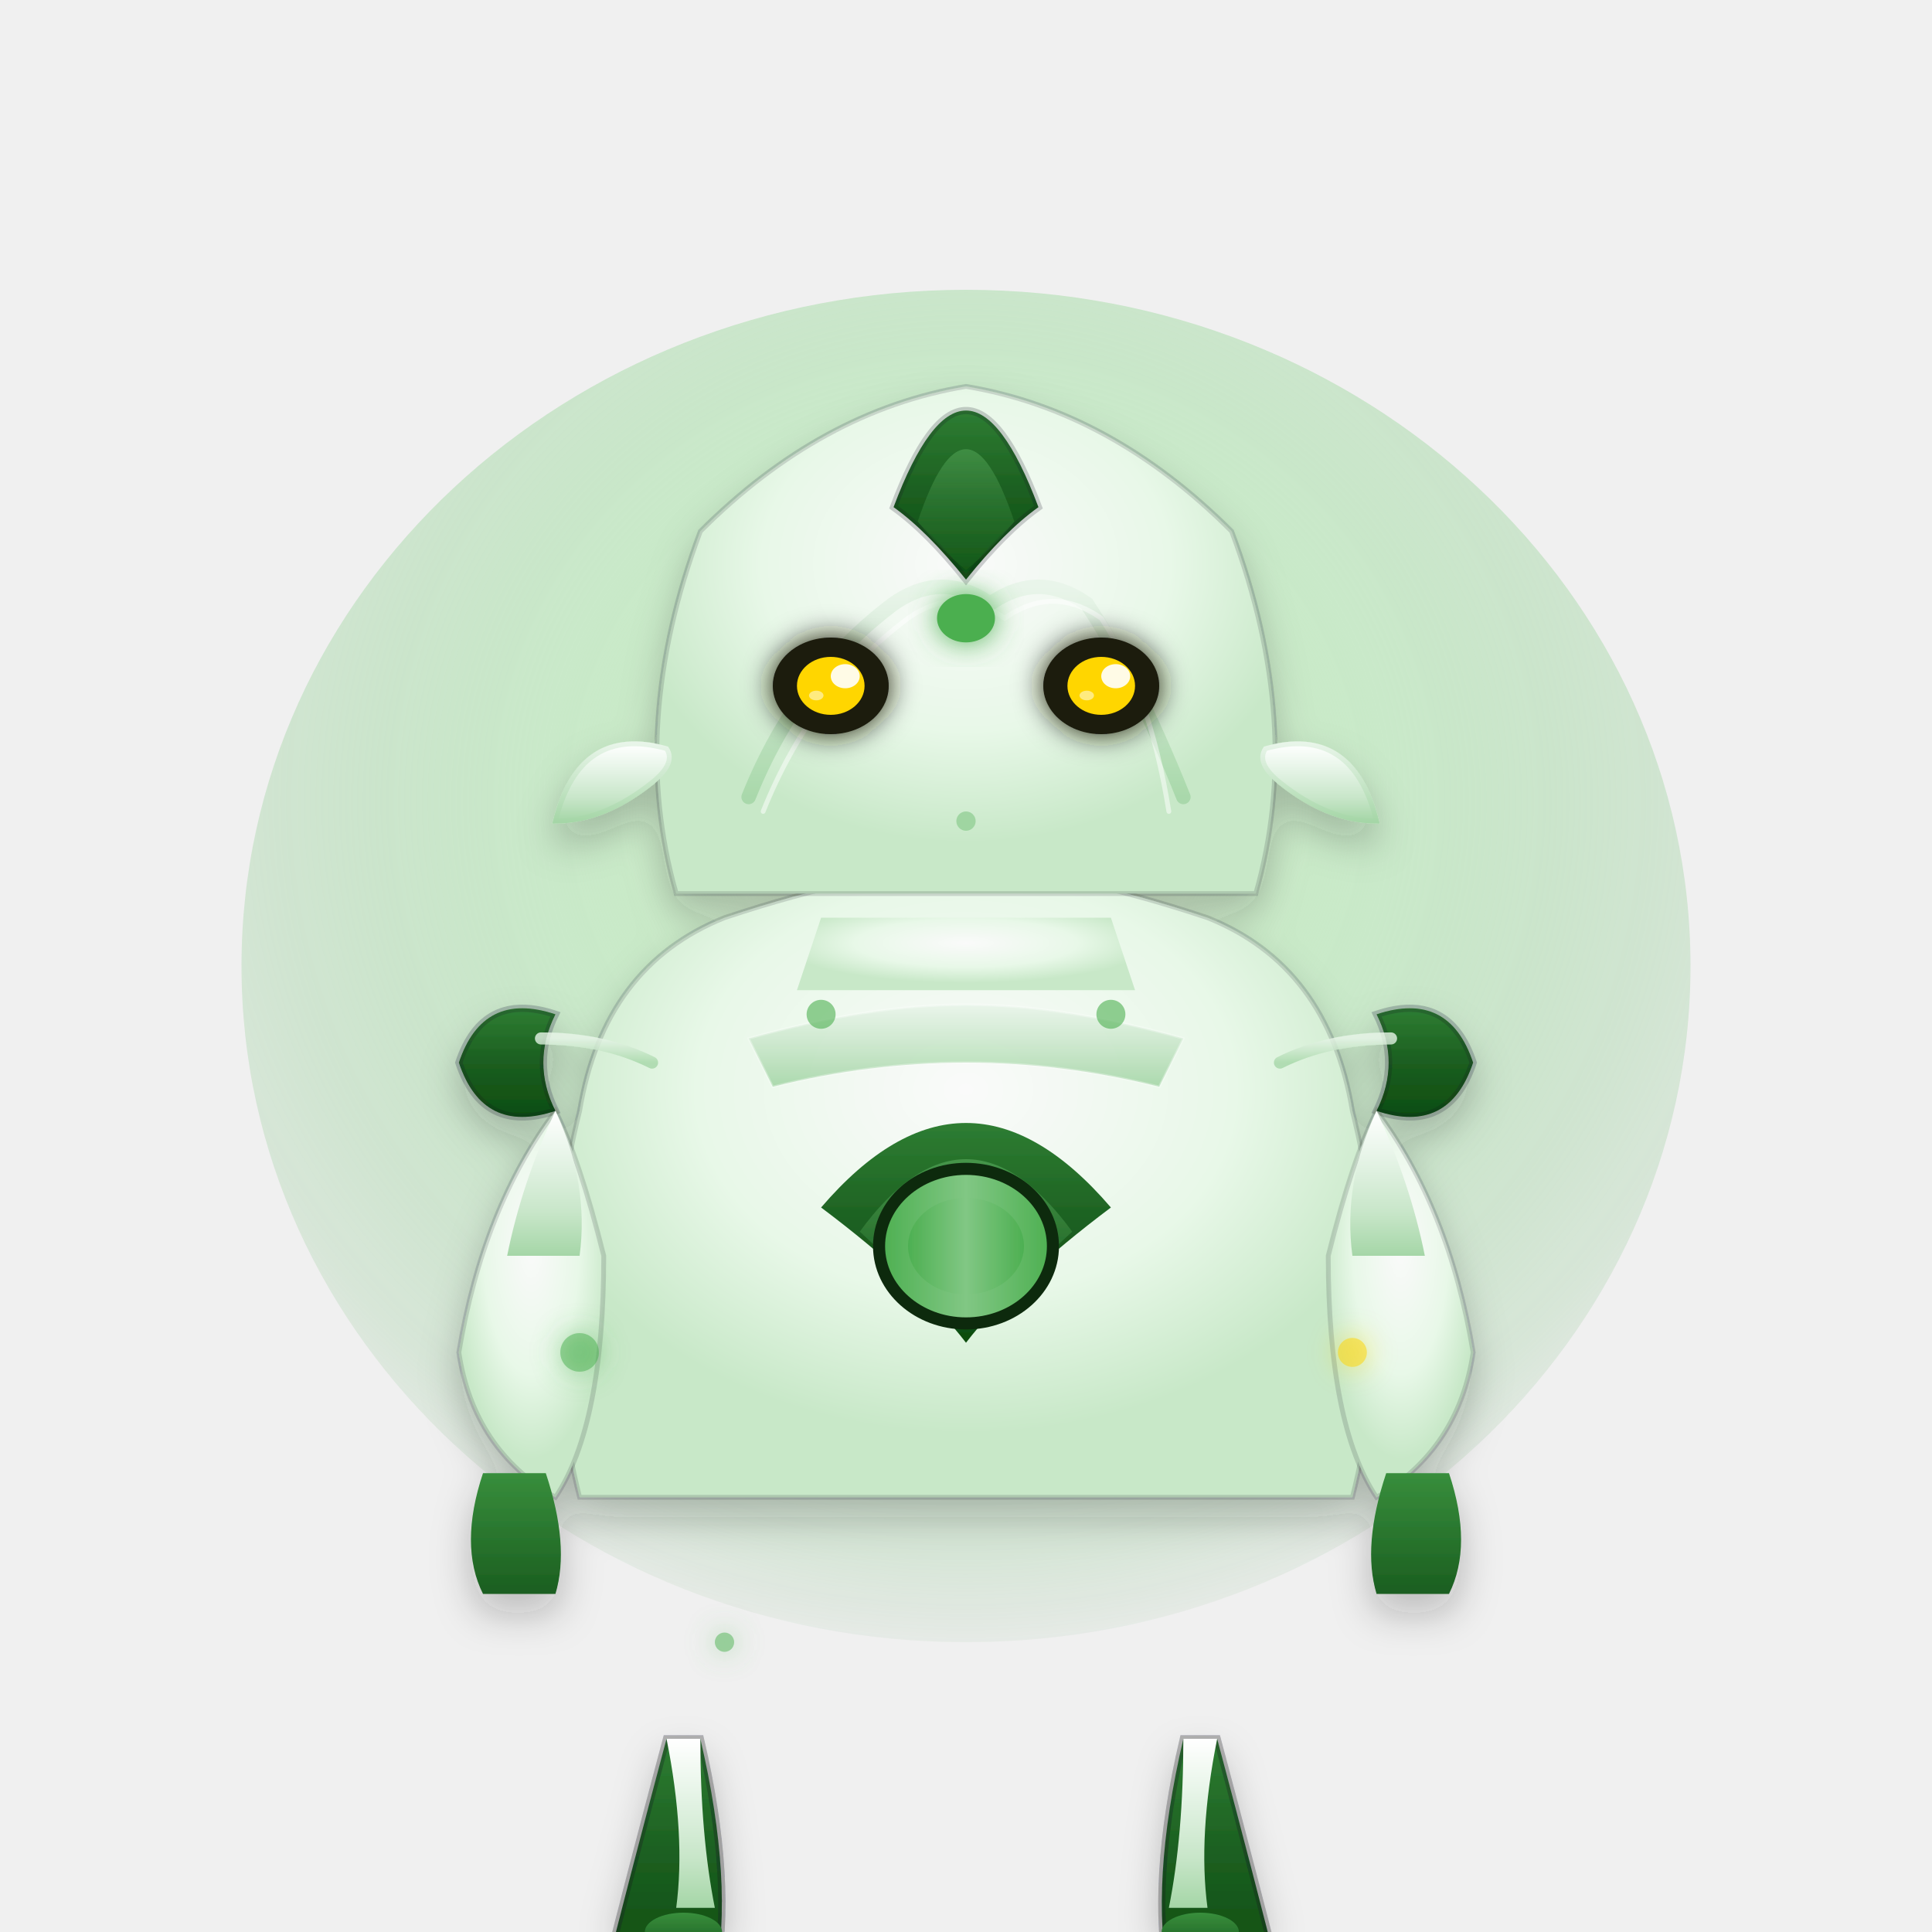
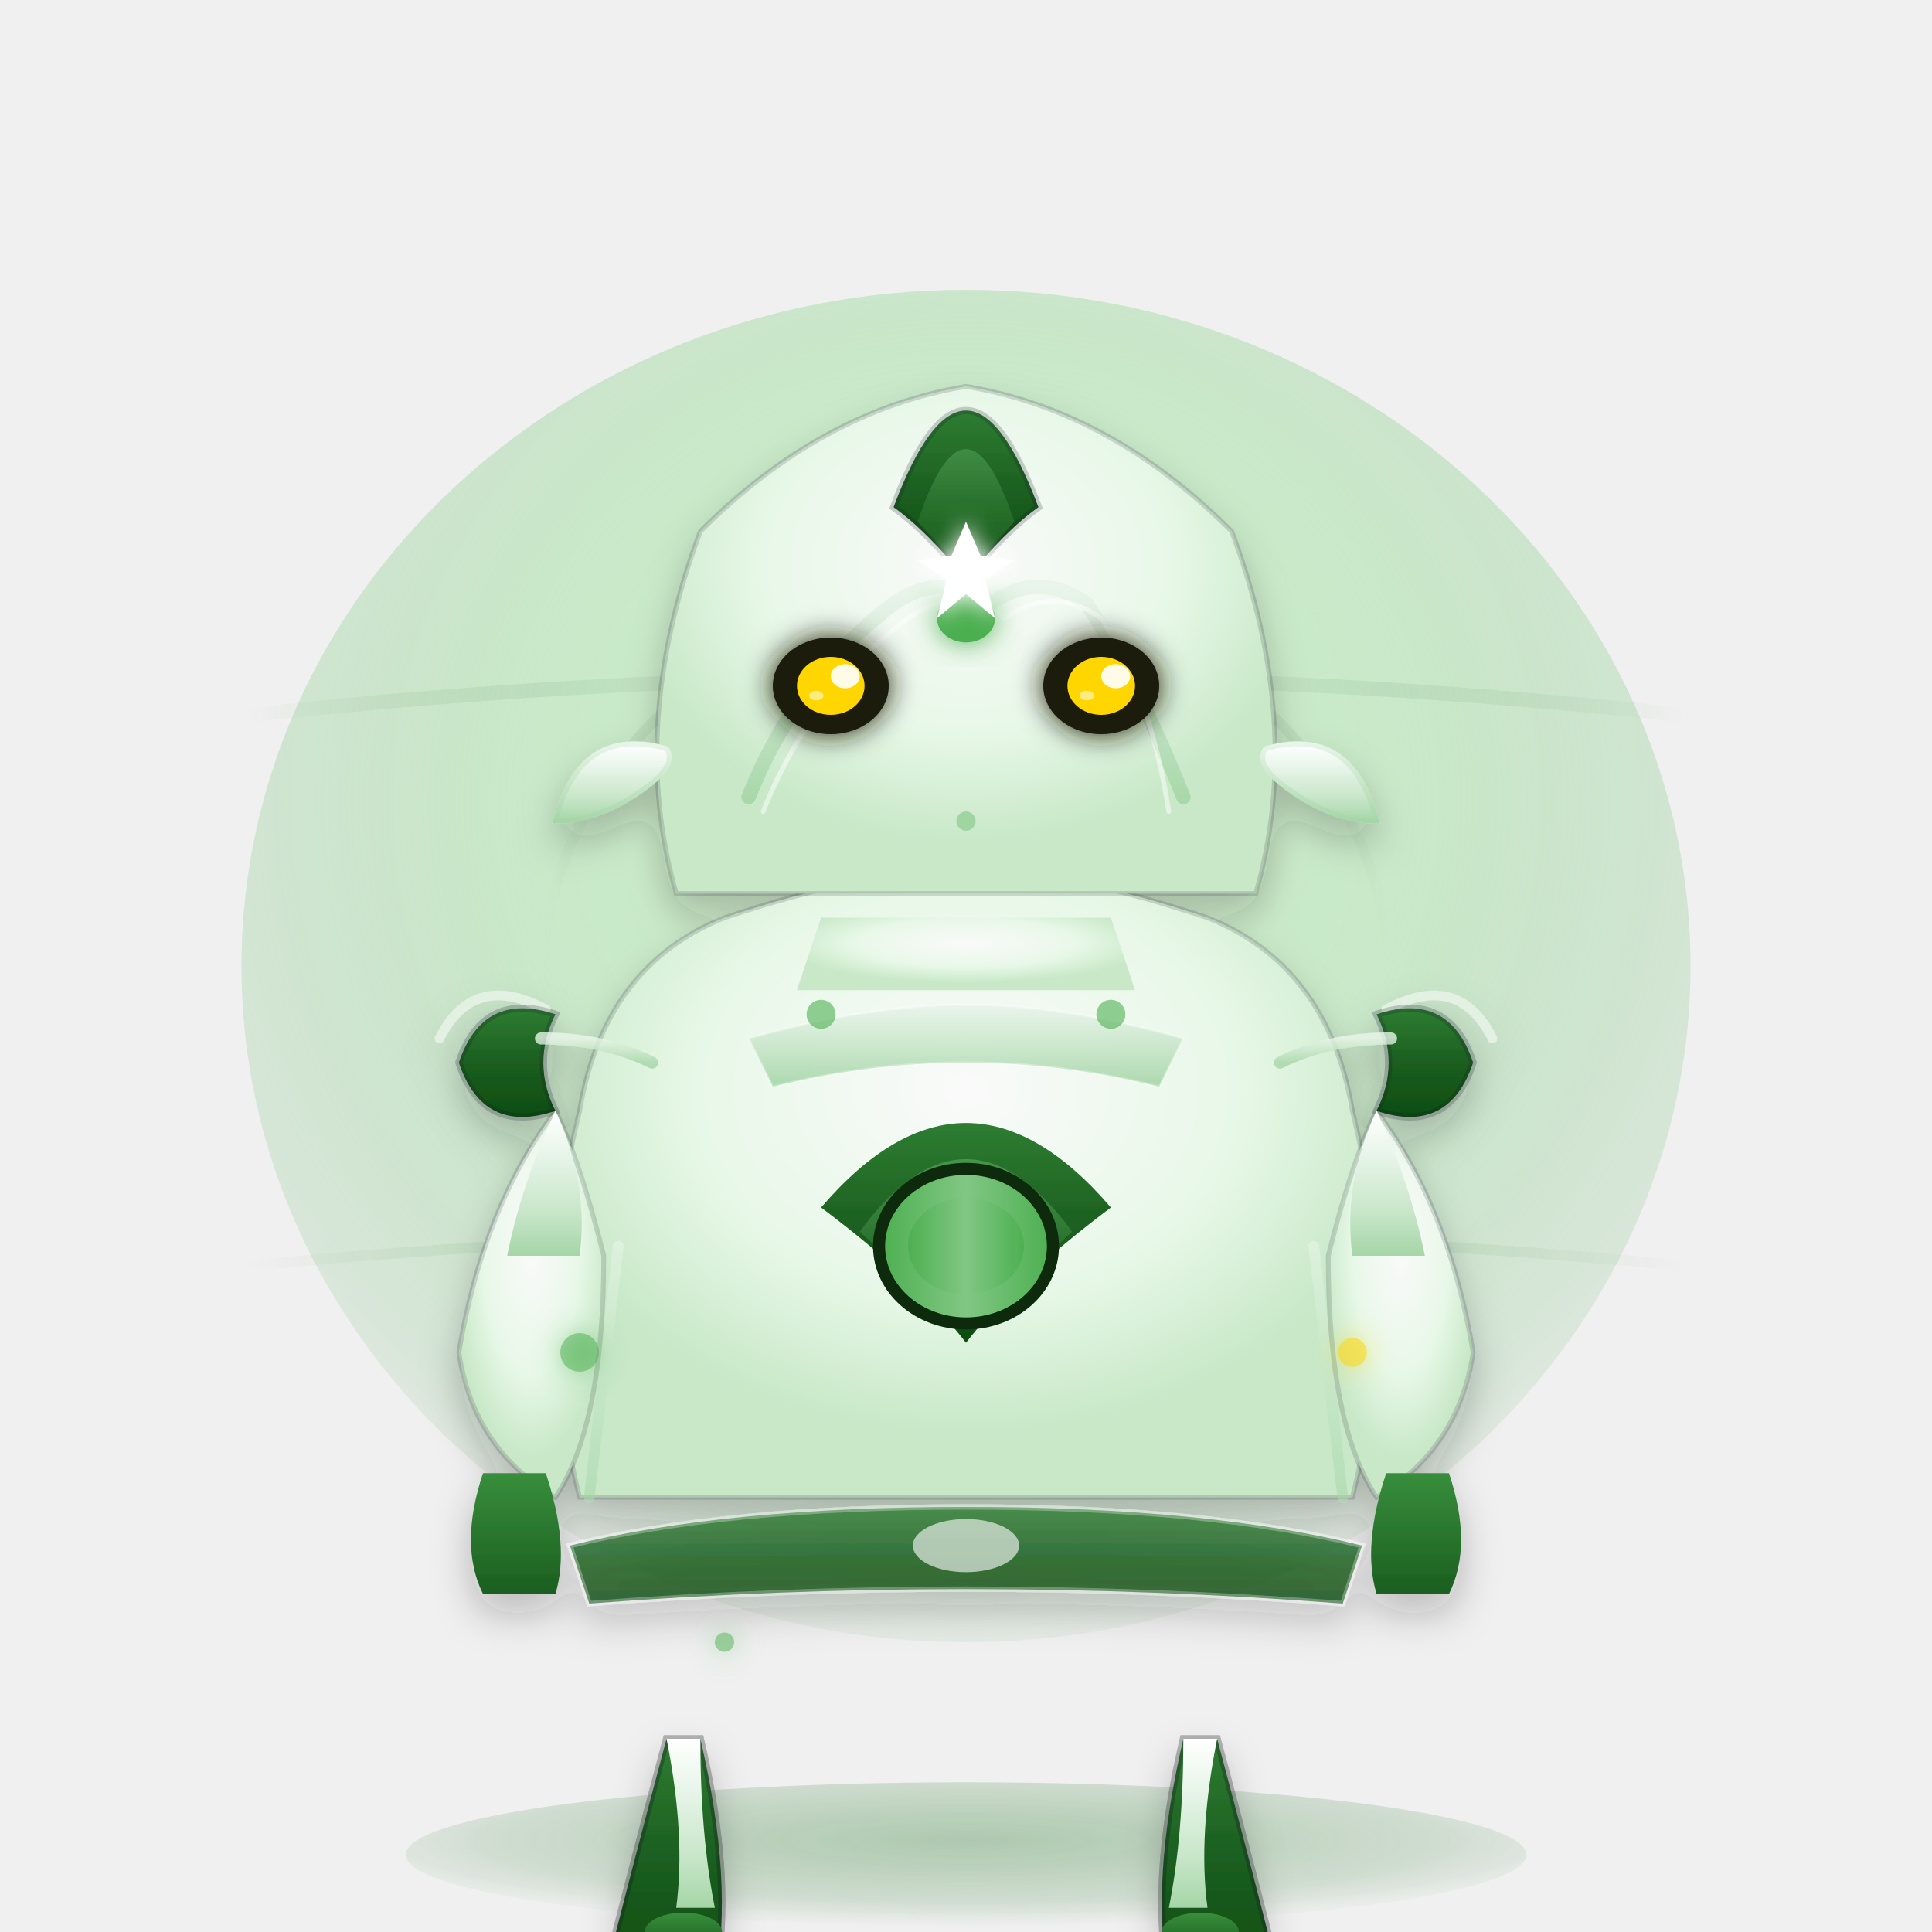
<svg xmlns="http://www.w3.org/2000/svg" viewBox="0 0 400 400" width="400" height="400" role="img">
  <defs>
    <radialGradient id="au_gaia" cx="50%" cy="38%" r="65%">
      <stop offset="0%" stop-color="#fffdf0" stop-opacity="0.95" />
      <stop offset="45%" stop-color="#8fdf8f" stop-opacity="0.4" />
      <stop offset="85%" stop-color="#4caf50" stop-opacity="0.15" />
      <stop offset="100%" stop-color="#2e7d32" stop-opacity="0" />
    </radialGradient>
    <radialGradient id="skin_gaia" cx="50%" cy="35%" r="55%">
      <stop offset="0%" stop-color="#fafafa" />
      <stop offset="60%" stop-color="#e8f8e8" />
      <stop offset="100%" stop-color="#c8e8c8" />
    </radialGradient>
    <linearGradient id="mn_gaia" x1="0" y1="0" x2="0" y2="1">
      <stop offset="0%" stop-color="#2e7d32" />
      <stop offset="50%" stop-color="#1b5e20" />
      <stop offset="100%" stop-color="#0d4d10" />
    </linearGradient>
    <linearGradient id="mn_gaia_shine" x1="0" y1="0" x2="0" y2="1">
      <stop offset="0%" stop-color="#66bb6a" stop-opacity="0.8" />
      <stop offset="100%" stop-color="#2e7d32" stop-opacity="0.4" />
    </linearGradient>
    <linearGradient id="sv_gaia" x1="0" y1="0" x2="0" y2="1">
      <stop offset="0%" stop-color="#ffffff" />
      <stop offset="30%" stop-color="#e8f5e9" />
      <stop offset="70%" stop-color="#c8e6c9" />
      <stop offset="100%" stop-color="#a5d6a7" />
    </linearGradient>
    <linearGradient id="ac_gaia" x1="0" y1="0" x2="0" y2="1">
      <stop offset="0%" stop-color="#388e3c" />
      <stop offset="100%" stop-color="#1b5e20" />
    </linearGradient>
    <linearGradient id="timer_gaia" x1="0" y1="0" x2="1" y2="0">
      <stop offset="0%" stop-color="#4caf50" />
      <stop offset="50%" stop-color="#81c784" />
      <stop offset="100%" stop-color="#4caf50" />
    </linearGradient>
    <linearGradient id="timer_gaia_red" x1="0" y1="0" x2="1" y2="0">
      <stop offset="0%" stop-color="#f44336" />
      <stop offset="50%" stop-color="#ef5350" />
      <stop offset="100%" stop-color="#f44336" />
    </linearGradient>
    <linearGradient id="silver_gaia" x1="0" y1="0" x2="0" y2="1">
      <stop offset="0%" stop-color="#e8f5e9" />
      <stop offset="50%" stop-color="#c8e6c9" />
      <stop offset="100%" stop-color="#a5d6a7" />
    </linearGradient>
    <filter id="glow_gaia" x="-50%" y="-50%" width="200%" height="200%">
      <feGaussianBlur stdDeviation="3" result="blur" />
      <feMerge>
        <feMergeNode in="blur" />
        <feMergeNode in="SourceGraphic" />
      </feMerge>
    </filter>
    <filter id="soft_shadow" x="-20%" y="-20%" width="140%" height="140%">
      <feDropShadow dx="0" dy="4" stdDeviation="4" flood-color="rgba(20,24,36,0.25)" />
    </filter>
+     <radialGradient id="en_gaia" cx="50%" cy="40%" r="60%">
+       <stop offset="0%" stop-color="#2e7d32" stop-opacity="0.9" />
+       <stop offset="70%" stop-color="#2e7d32" stop-opacity="0.45" />
+       <stop offset="100%" stop-color="#2e7d32" stop-opacity="0" />
+     </radialGradient>
+     <linearGradient id="ray_gaia" x1="0" y1="0" x2="1" y2="0">
+       <stop offset="0%" stop-color="#2e7d32" stop-opacity="0" />
+       <stop offset="50%" stop-color="#ffffff" stop-opacity="0.95" />
+       <stop offset="100%" stop-color="#2e7d32" stop-opacity="0" />
+     </linearGradient>
+     <filter id="spark_gaia" x="-100%" y="-100%" width="300%" height="300%">
+       <feGaussianBlur stdDeviation="2.2" result="blur" />
+       <feColorMatrix in="blur" type="matrix" values="1 0 0 0 0  0 1 0 0 0  0 0 1 0 0  0 0 0 2.2 0" />
+       <feMerge>
+         <feMergeNode in="blur" />
+         <feMergeNode in="SourceGraphic" />
+       </feMerge>
+     </filter>
  </defs>
  <ellipse cx="200" cy="200" rx="150" ry="140" fill="url(#au_gaia)">
    <animate attributeName="opacity" values="0.4;0.8;0.4" dur="4s" repeatCount="indefinite" />
    <animate attributeName="rx" values="150;160;150" dur="4s" repeatCount="indefinite" />
    <animate attributeName="ry" values="140;150;140" dur="4s" repeatCount="indefinite" />
  </ellipse>
+   <g opacity="0.95">
+     <ellipse cx="200" cy="384" rx="116" ry="15" fill="url(#en_gaia)" opacity="0.4">
+       <animate attributeName="rx" values="116;126;116" dur="3.5s" repeatCount="indefinite" calcMode="spline" keyTimes="0;0.5;1" keySplines="0.4 0 0.6 1;0.4 0 0.6 1" />
+       <animate attributeName="opacity" values="0.4;0.6;0.4" dur="3.5s" repeatCount="indefinite" />
+     </ellipse>
+     <ellipse cx="200" cy="205" rx="88" ry="82" fill="none" stroke="url(#ray_gaia)" stroke-width="2.2" opacity="0.55">
+       <animate attributeName="rx" values="88;112;88" dur="0.85s" repeatCount="indefinite" />
+       <animate attributeName="ry" values="82;104;82" dur="0.85s" repeatCount="indefinite" />
+       <animate attributeName="opacity" values="0.55;0.1;0.55" dur="0.85s" repeatCount="indefinite" />
+     </ellipse>
+     <path d="M52 148 Q200 132 348 148" stroke="url(#ray_gaia)" stroke-width="3" fill="none" stroke-linecap="round" opacity="0.5">
+       <animate attributeName="opacity" values="0.15;0.65;0.15" dur="2.6s" repeatCount="indefinite" />
+       <animate attributeName="d" values="M52 148 Q200 132 348 148;M52 144 Q200 128 348 144;M52 148 Q200 132 348 148" dur="2.6s" repeatCount="indefinite" />
+     </path>
+     <path d="M52 262 Q200 248 348 262" stroke="url(#ray_gaia)" stroke-width="2.2" fill="none" stroke-linecap="round" opacity="0.4">
+       <animate attributeName="opacity" values="0.1;0.5;0.1" dur="3.2s" repeatCount="indefinite" />
+       <animate attributeName="d" values="M52 262 Q200 248 348 262;M52 266 Q200 252 348 266;M52 262 Q200 248 348 262" dur="3.2s" repeatCount="indefinite" />
+     </path>
+   </g>
  <g filter="url(#soft_shadow)">
    <animateTransform attributeName="transform" type="translate" values="0 0;0 -4;0 0" dur="3.5s" repeatCount="indefinite" calcMode="spline" keyTimes="0;0.5;1" keySplines="0.4 0 0.6 1;0.4 0 0.6 1" />
    <g transform="translate(0, 10)">
      <g>
        <path d="M138 350 Q130 380 125 400 L148 400 Q152 380 145 350 Z" fill="url(#mn_gaia)" stroke="rgba(20,24,36,0.3)" stroke-width="1.5" />
        <path d="M138 350 Q142 370 140 385 L148 385 Q145 370 145 350 Z" fill="url(#sv_gaia)" />
        <ellipse cx="141.5" cy="390" rx="8" ry="4" fill="url(#ac_gaia)" />
        <path d="M252 350 Q260 380 265 400 L242 400 Q238 380 245 350 Z" fill="url(#mn_gaia)" stroke="rgba(20,24,36,0.3)" stroke-width="1.5" />
        <path d="M252 350 Q248 370 250 385 L242 385 Q245 370 245 350 Z" fill="url(#sv_gaia)" />
        <ellipse cx="248.5" cy="390" rx="8" ry="4" fill="url(#ac_gaia)" />
      </g>
      <path d="M120 300 Q110 260 120 220 Q125 190 150 180 Q180 170 200 170 Q220 170 250 180 Q275 190 280 220 Q290 260 280 300 Z" fill="url(#skin_gaia)" stroke="rgba(20,24,36,0.15)" stroke-width="1">
        <animate attributeName="d" values="M120 300 Q110 260 120 220 Q125 190 150 180 Q180 170 200 170 Q220 170 250 180 Q275 190 280 220 Q290 260 280 300 Z;                       M120 300 Q110 260 120 218 Q125 188 150 178 Q180 168 200 168 Q220 168 250 178 Q275 188 280 218 Q290 258 280 300 Z;                       M120 300 Q110 260 120 220 Q125 190 150 180 Q180 170 200 170 Q220 170 250 180 Q275 190 280 220 Q290 260 280 300 Z" dur="3.5s" repeatCount="indefinite" calcMode="spline" keyTimes="0;0.5;1" keySplines="0.4 0 0.6 1;0.4 0 0.6 1" />
      </path>
      <path d="M170 240 Q200 205 230 240 Q210 255 200 268 Q190 255 170 240 Z" fill="url(#mn_gaia)">
        <animate attributeName="opacity" values="1;0.85;1" dur="3.5s" repeatCount="indefinite" />
      </path>
      <path d="M178 245 Q200 215 222 245 Q208 258 200 265 Q192 258 178 245 Z" fill="url(#mn_gaia_shine)" opacity="0.6" />
      <ellipse cx="200" cy="252" rx="12" ry="10" fill="url(#timer_gaia)" stroke="#0d2b0d" stroke-width="2">
        <animate attributeName="rx" values="12;14;12" dur="1.5s" repeatCount="indefinite" />
        <animate attributeName="ry" values="10;12;10" dur="1.5s" repeatCount="indefinite" />
      </ellipse>
      <ellipse cx="200" cy="252" rx="7" ry="6" fill="#4caf50" opacity="0.9">
        <animate attributeName="opacity" values="0.9;1;0.6;1;0.9" dur="2s" repeatCount="indefinite" />
      </ellipse>
      <g id="colorTimer">
        <ellipse cx="200" cy="248" rx="18" ry="16" fill="url(#timer_gaia)" stroke="#0d2b0d" stroke-width="2.5">
          <animate attributeName="rx" values="18;20;18" dur="1s" repeatCount="indefinite" />
          <animate attributeName="ry" values="16;18;16" dur="1s" repeatCount="indefinite" />
        </ellipse>
        <ellipse cx="200" cy="248" rx="12" ry="10" fill="url(#timer_gaia)" opacity="0.9">
          <animate attributeName="opacity" values="0.9;1;0.7;1;0.9" dur="2s" repeatCount="indefinite" />
          <animate attributeName="rx" values="12;13;11;13;12" dur="2s" repeatCount="indefinite" />
        </ellipse>
        <animate attributeName="fill" values="url(#timer_gaia);url(#timer_gaia);url(#timer_gaia_red);url(#timer_gaia_red);url(#timer_gaia)" dur="8s" repeatCount="indefinite" begin="5s" />
      </g>
      <path d="M155 205 Q180 198 200 198 Q220 198 245 205 L240 215 Q220 210 200 210 Q180 210 160 215 Z" fill="url(#silver_gaia)" stroke="rgba(255,255,255,0.3)" stroke-width="0.5" opacity="0.9" />
+       <path d="M128 248 L122 300" stroke="url(#silver_gaia)" stroke-width="2.2" stroke-linecap="round" fill="none" opacity="0.55" />
+       <path d="M272 248 L278 300" stroke="url(#silver_gaia)" stroke-width="2.2" stroke-linecap="round" fill="none" opacity="0.55" />
+       <path d="M118 310 Q150 302 200 302 Q250 302 282 310 L278 322 Q200 316 122 322 Z" fill="url(#mn_gaia)" opacity="0.8" />
+       <path d="M118 310 Q150 302 200 302 Q250 302 282 310 L278 322 Q200 316 122 322 Z" fill="none" stroke="rgba(255,255,255,0.4)" stroke-width="1.1" opacity="0.7" />
+       <ellipse cx="200" cy="310" rx="11" ry="5.5" fill="#ffffff" opacity="0.6">
+         <animate attributeName="opacity" values="0.6;1;0.6" dur="2s" repeatCount="indefinite" />
+       </ellipse>
+       <path d="M113 199 Q98 191 91 205" stroke="rgba(255,255,255,0.8)" stroke-width="2" stroke-linecap="round" fill="none" opacity="0.6" />
+       <path d="M287 199 Q302 191 309 205" stroke="rgba(255,255,255,0.8)" stroke-width="2" stroke-linecap="round" fill="none" opacity="0.6" />
      <path d="M115 200 Q100 195 95 210 Q100 225 115 220 Q110 210 115 200 Z" fill="url(#mn_gaia)" stroke="rgba(20,24,36,0.2)" stroke-width="1.5" />
      <path d="M285 200 Q300 195 305 210 Q300 225 285 220 Q290 210 285 200 Z" fill="url(#mn_gaia)" stroke="rgba(20,24,36,0.2)" stroke-width="1.5" />
      <path d="M112 205 Q125 205 135 210" stroke="url(#silver_gaia)" stroke-width="2.5" fill="none" stroke-linecap="round" opacity="0.8" />
      <path d="M288 205 Q275 205 265 210" stroke="url(#silver_gaia)" stroke-width="2.5" fill="none" stroke-linecap="round" opacity="0.8" />
      <g>
        <path d="M115 220 Q100 240 95 270 Q98 290 115 300 Q125 285 125 250 Q120 230 115 220 Z" fill="url(#skin_gaia)" stroke="rgba(20,24,36,0.15)" stroke-width="1" />
        <path d="M115 220 Q108 235 105 250 L120 250 Q122 235 115 220 Z" fill="url(#sv_gaia)" />
        <path d="M100 295 Q95 310 100 320 L115 320 Q118 310 113 295 Z" fill="url(#ac_gaia)" />
        <path d="M285 220 Q300 240 305 270 Q302 290 285 300 Q275 285 275 250 Q280 230 285 220 Z" fill="url(#skin_gaia)" stroke="rgba(20,24,36,0.15)" stroke-width="1" />
        <path d="M285 220 Q292 235 295 250 L280 250 Q278 235 285 220 Z" fill="url(#sv_gaia)" />
        <path d="M300 295 Q305 310 300 320 L285 320 Q282 310 287 295 Z" fill="url(#ac_gaia)" />
      </g>
      <path d="M170 180 L165 195 L235 195 L230 180 Z" fill="url(#skin_gaia)" />
      <g>
        <path d="M140 175 Q130 140 145 100 Q170 75 200 70 Q230 75 255 100 Q270 140 260 175 Z" fill="url(#skin_gaia)" stroke="rgba(20,24,36,0.15)" stroke-width="1">
          <animate attributeName="d" values="M140 175 Q130 140 145 100 Q170 75 200 70 Q230 75 255 100 Q270 140 260 175 Z;                         M140 175 Q130 138 145 98 Q170 73 200 68 Q230 73 255 98 Q270 138 260 175 Z;                         M140 175 Q130 140 145 100 Q170 75 200 70 Q230 75 255 100 Q270 140 260 175 Z" dur="3.5s" repeatCount="indefinite" calcMode="spline" keyTimes="0;0.5;1" keySplines="0.4 0 0.6 1;0.4 0 0.6 1" />
        </path>
        <path d="M155 155 Q165 130 185 115 Q195 108 205 115 Q215 108 225 115 Q235 130 245 155" fill="none" stroke="url(#silver_gaia)" stroke-width="3" stroke-linecap="round" opacity="0.9" />
        <path d="M158 158 Q168 133 188 118 Q198 111 208 118 Q218 111 228 118 Q238 133 242 158" fill="none" stroke="#ffffff" stroke-width="1" stroke-linecap="round" opacity="0.5" />
        <g>
          <ellipse cx="172" cy="132" rx="12" ry="10" fill="#1a1a0a" filter="url(#glow_gaia)">
            <animate attributeName="ry" values="10;2;10" dur="4s" repeatCount="indefinite" begin="0.5s" />
          </ellipse>
          <ellipse cx="172" cy="132" rx="7" ry="6" fill="#ffd600">
            <animate attributeName="ry" values="6;1;6" dur="4s" repeatCount="indefinite" begin="0.5s" />
          </ellipse>
          <ellipse cx="175" cy="130" rx="3" ry="2.5" fill="#ffffff" opacity="0.9" />
          <ellipse cx="169" cy="134" rx="1.5" ry="1" fill="#ffffff" opacity="0.5" />
          <ellipse cx="228" cy="132" rx="12" ry="10" fill="#1a1a0a" filter="url(#glow_gaia)">
            <animate attributeName="ry" values="10;2;10" dur="4s" repeatCount="indefinite" begin="0.5s" />
          </ellipse>
          <ellipse cx="228" cy="132" rx="7" ry="6" fill="#ffd600">
            <animate attributeName="ry" values="6;1;6" dur="4s" repeatCount="indefinite" begin="0.5s" />
          </ellipse>
          <ellipse cx="231" cy="130" rx="3" ry="2.5" fill="#ffffff" opacity="0.9" />
          <ellipse cx="225" cy="134" rx="1.5" ry="1" fill="#ffffff" opacity="0.5" />
        </g>
        <path d="M185 95 Q200 55 215 95 Q208 100 200 110 Q192 100 185 95 Z" fill="url(#mn_gaia)" stroke="rgba(20,24,36,0.2)" stroke-width="1.5" />
        <path d="M190 98 Q200 68 210 98 Q205 104 200 108 Q195 104 190 98 Z" fill="url(#mn_gaia_shine)" opacity="0.5" />
        <path d="M138 145 Q120 140 115 160 Q125 160 135 152 Q140 148 138 145 Z" fill="url(#sv_gaia)" stroke="url(#silver_gaia)" stroke-width="1" />
        <path d="M262 145 Q280 140 285 160 Q275 160 265 152 Q260 148 262 145 Z" fill="url(#sv_gaia)" stroke="url(#silver_gaia)" stroke-width="1" />
        <ellipse cx="200" cy="118" rx="6" ry="5" fill="#4caf50" filter="url(#glow_gaia)">
          <animate attributeName="opacity" values="0.8;1;0.8" dur="2s" repeatCount="indefinite" />
        </ellipse>
+         <g fill="#ffffff" filter="url(#spark_gaia)">
+           <path d="M200 98 L203 105 L210 106 L204 110 L206 118 L200 113 L194 118 L196 110 L190 106 L197 105 Z">
+             <animate attributeName="opacity" values="0.15;0.95;0.15" dur="1.6s" repeatCount="indefinite" />
+             <animateTransform attributeName="transform" type="rotate" values="0 200 108;90 200 108" dur="3.2s" repeatCount="indefinite" />
+           </path>
+         </g>
      </g>
      <g opacity="0.6">
        <circle cx="170" cy="200" r="3" fill="#4caf50">
          <animate attributeName="r" values="1;4;1" dur="2s" repeatCount="indefinite" />
          <animate attributeName="opacity" values="0.3;0.8;0" dur="2s" repeatCount="indefinite" />
          <animate attributeName="cy" values="200;180;200" dur="2s" repeatCount="indefinite" />
        </circle>
        <circle cx="230" cy="200" r="3" fill="#4caf50">
          <animate attributeName="r" values="1;4;1" dur="2s" repeatCount="indefinite" begin="1s" />
          <animate attributeName="opacity" values="0.3;0.8;0" dur="2s" repeatCount="indefinite" begin="1s" />
          <animate attributeName="cy" values="200;180;200" dur="2s" repeatCount="indefinite" begin="1s" />
        </circle>
        <circle cx="200" cy="160" r="2" fill="#81c784">
          <animate attributeName="r" values="1;3;1" dur="1.5s" repeatCount="indefinite" />
          <animate attributeName="opacity" values="0.4;0.9;0" dur="1.5s" repeatCount="indefinite" />
          <animate attributeName="cy" values="160;140;160" dur="1.5s" repeatCount="indefinite" />
        </circle>
      </g>
    </g>
  </g>
  <g filter="url(#glow_gaia)">
    <circle cx="120" cy="280" r="4" fill="#4caf50" opacity="0.5">
      <animateMotion path="M0,0 Q-30,-40 -20,-80 Q10,-100 40,-60 Q60,-20 0,0" dur="6s" repeatCount="indefinite" rotate="auto" />
      <animate attributeName="opacity" values="0;0.6;0" dur="6s" repeatCount="indefinite" />
    </circle>
    <circle cx="280" cy="280" r="3" fill="#ffd600" opacity="0.5">
      <animateMotion path="M0,0 Q30,-40 20,-80 Q-10,-100 -40,-60 Q-60,-20 0,0" dur="7s" repeatCount="indefinite" rotate="auto" />
      <animate attributeName="opacity" values="0;0.5;0" dur="7s" repeatCount="indefinite" />
    </circle>
    <circle cx="150" cy="340" r="2" fill="#66bb6a" opacity="0.6">
      <animateMotion path="M0,0 Q-20,20 -10,50 Q20,70 40,30 Q20,-10 0,0" dur="5s" repeatCount="indefinite" rotate="auto" />
      <animate attributeName="opacity" values="0;0.7;0" dur="5s" repeatCount="indefinite" />
    </circle>
  </g>
</svg>
